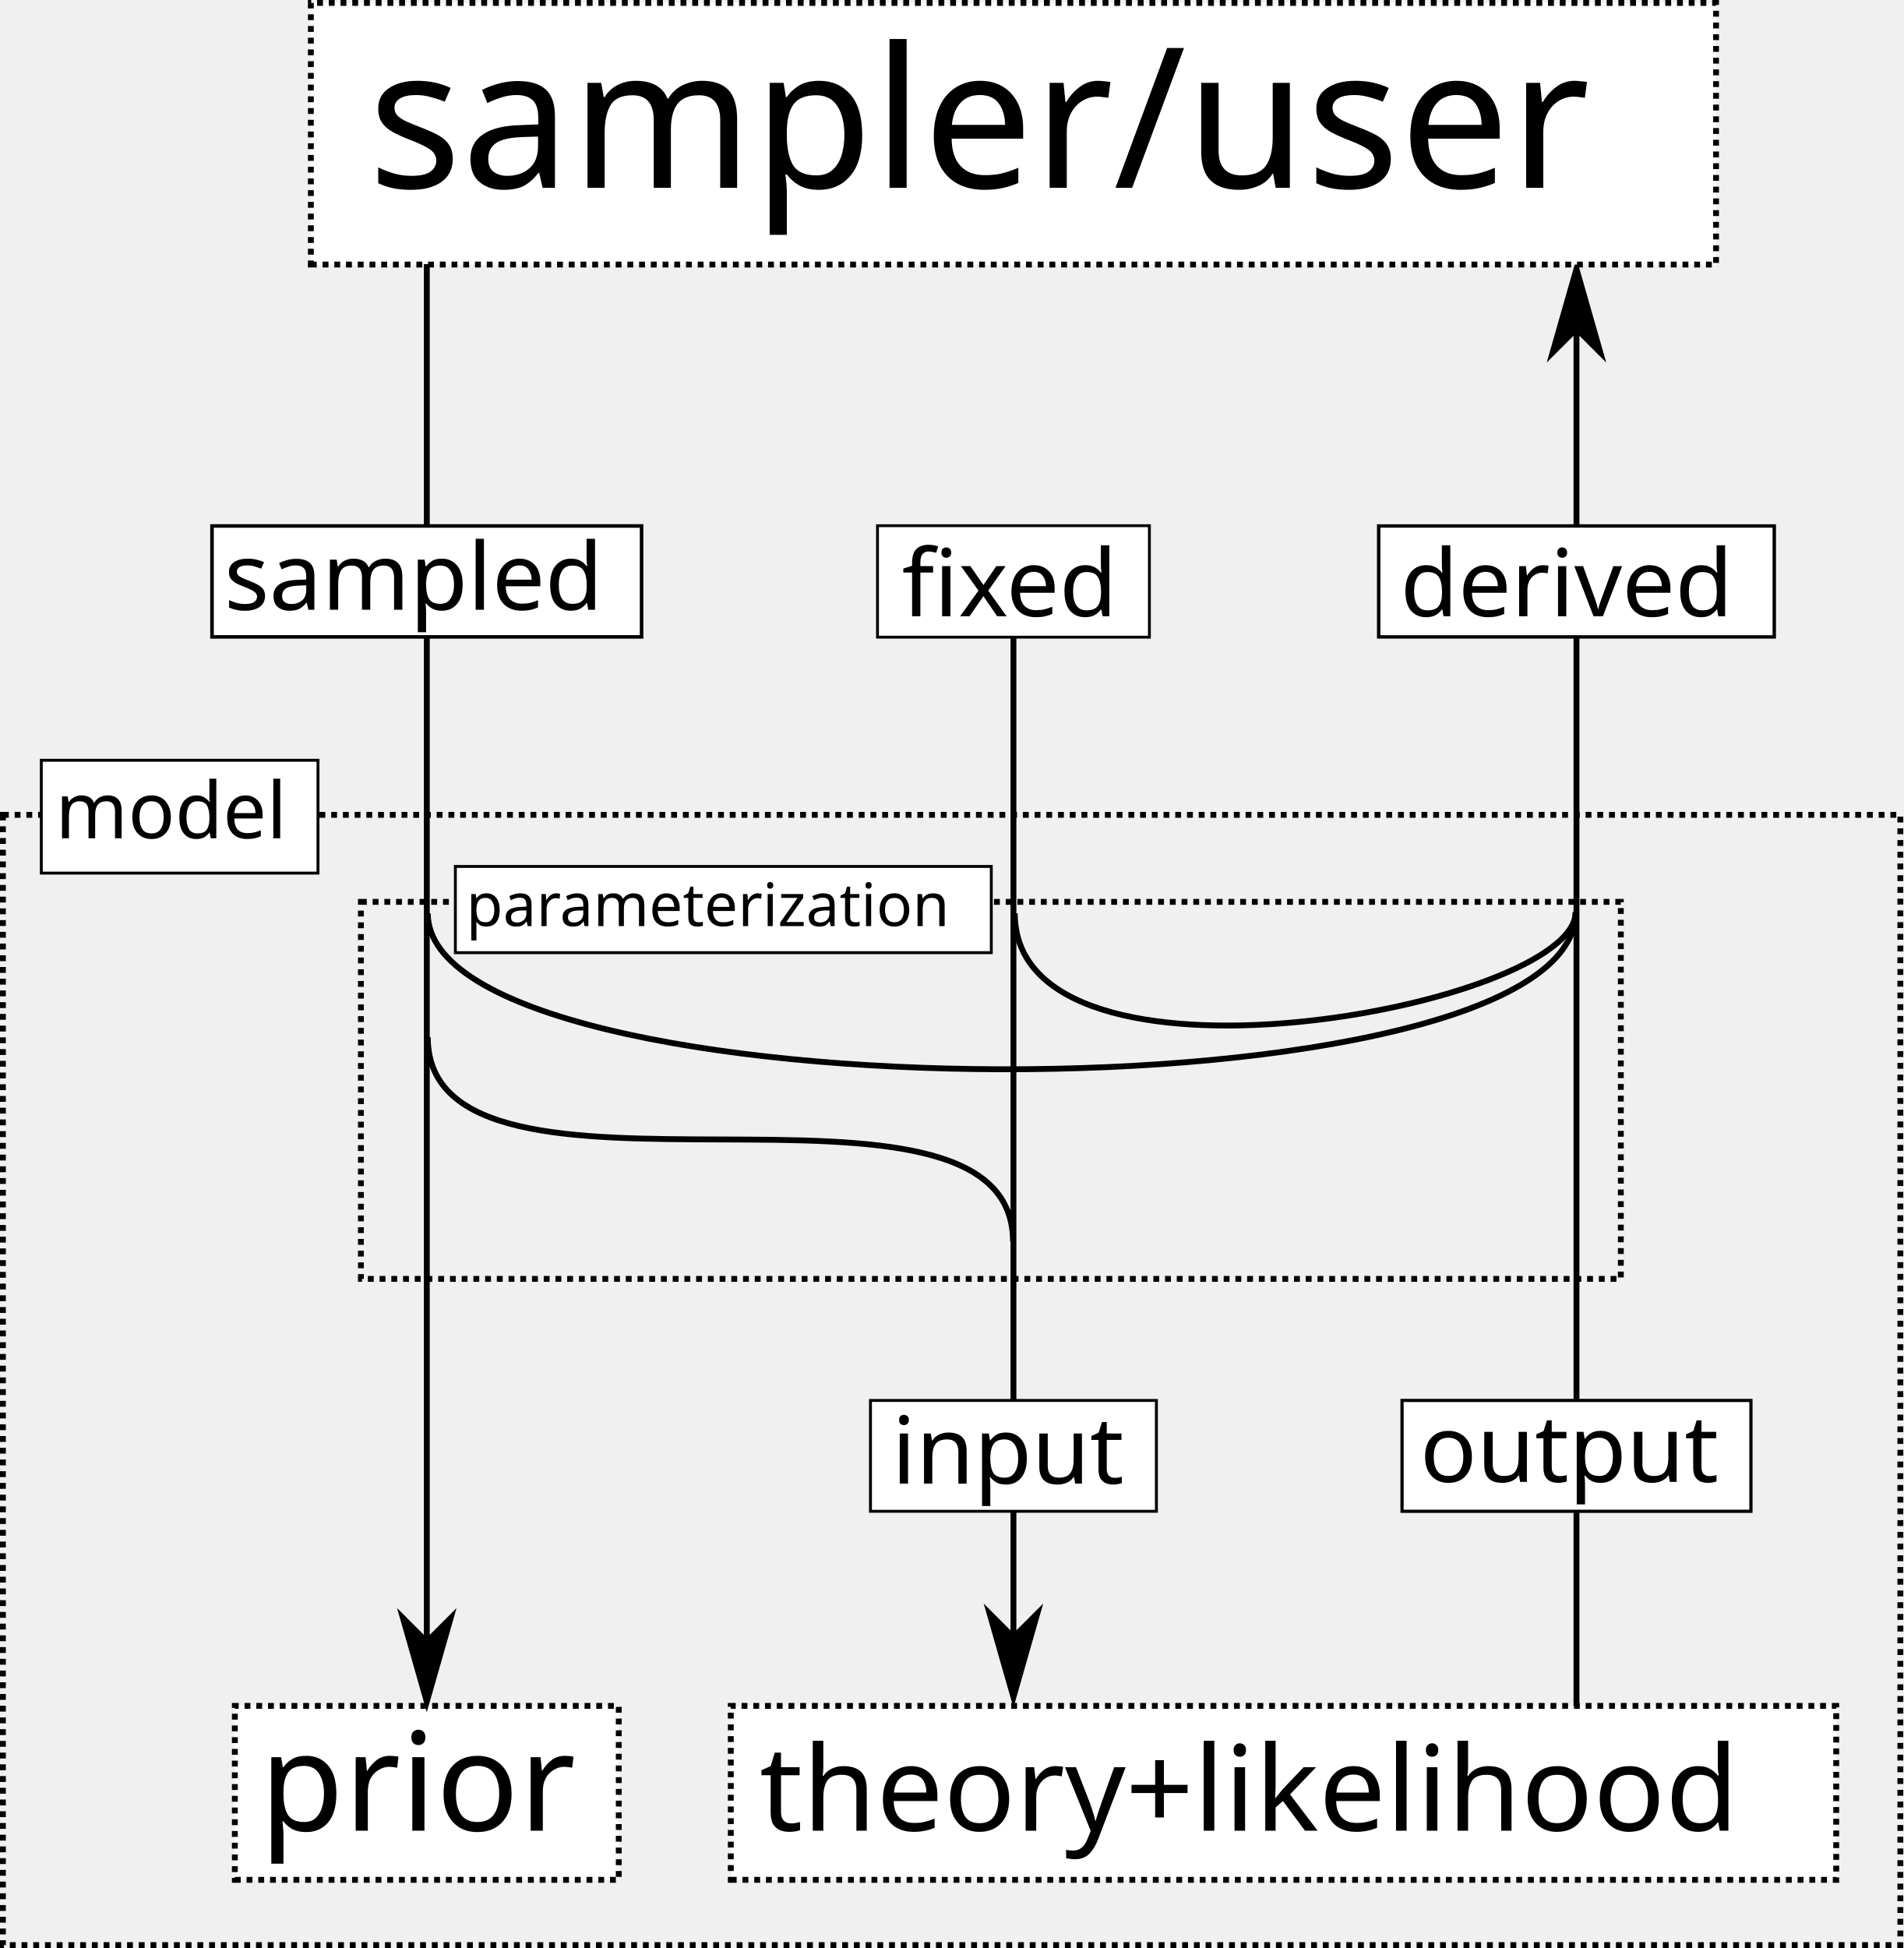
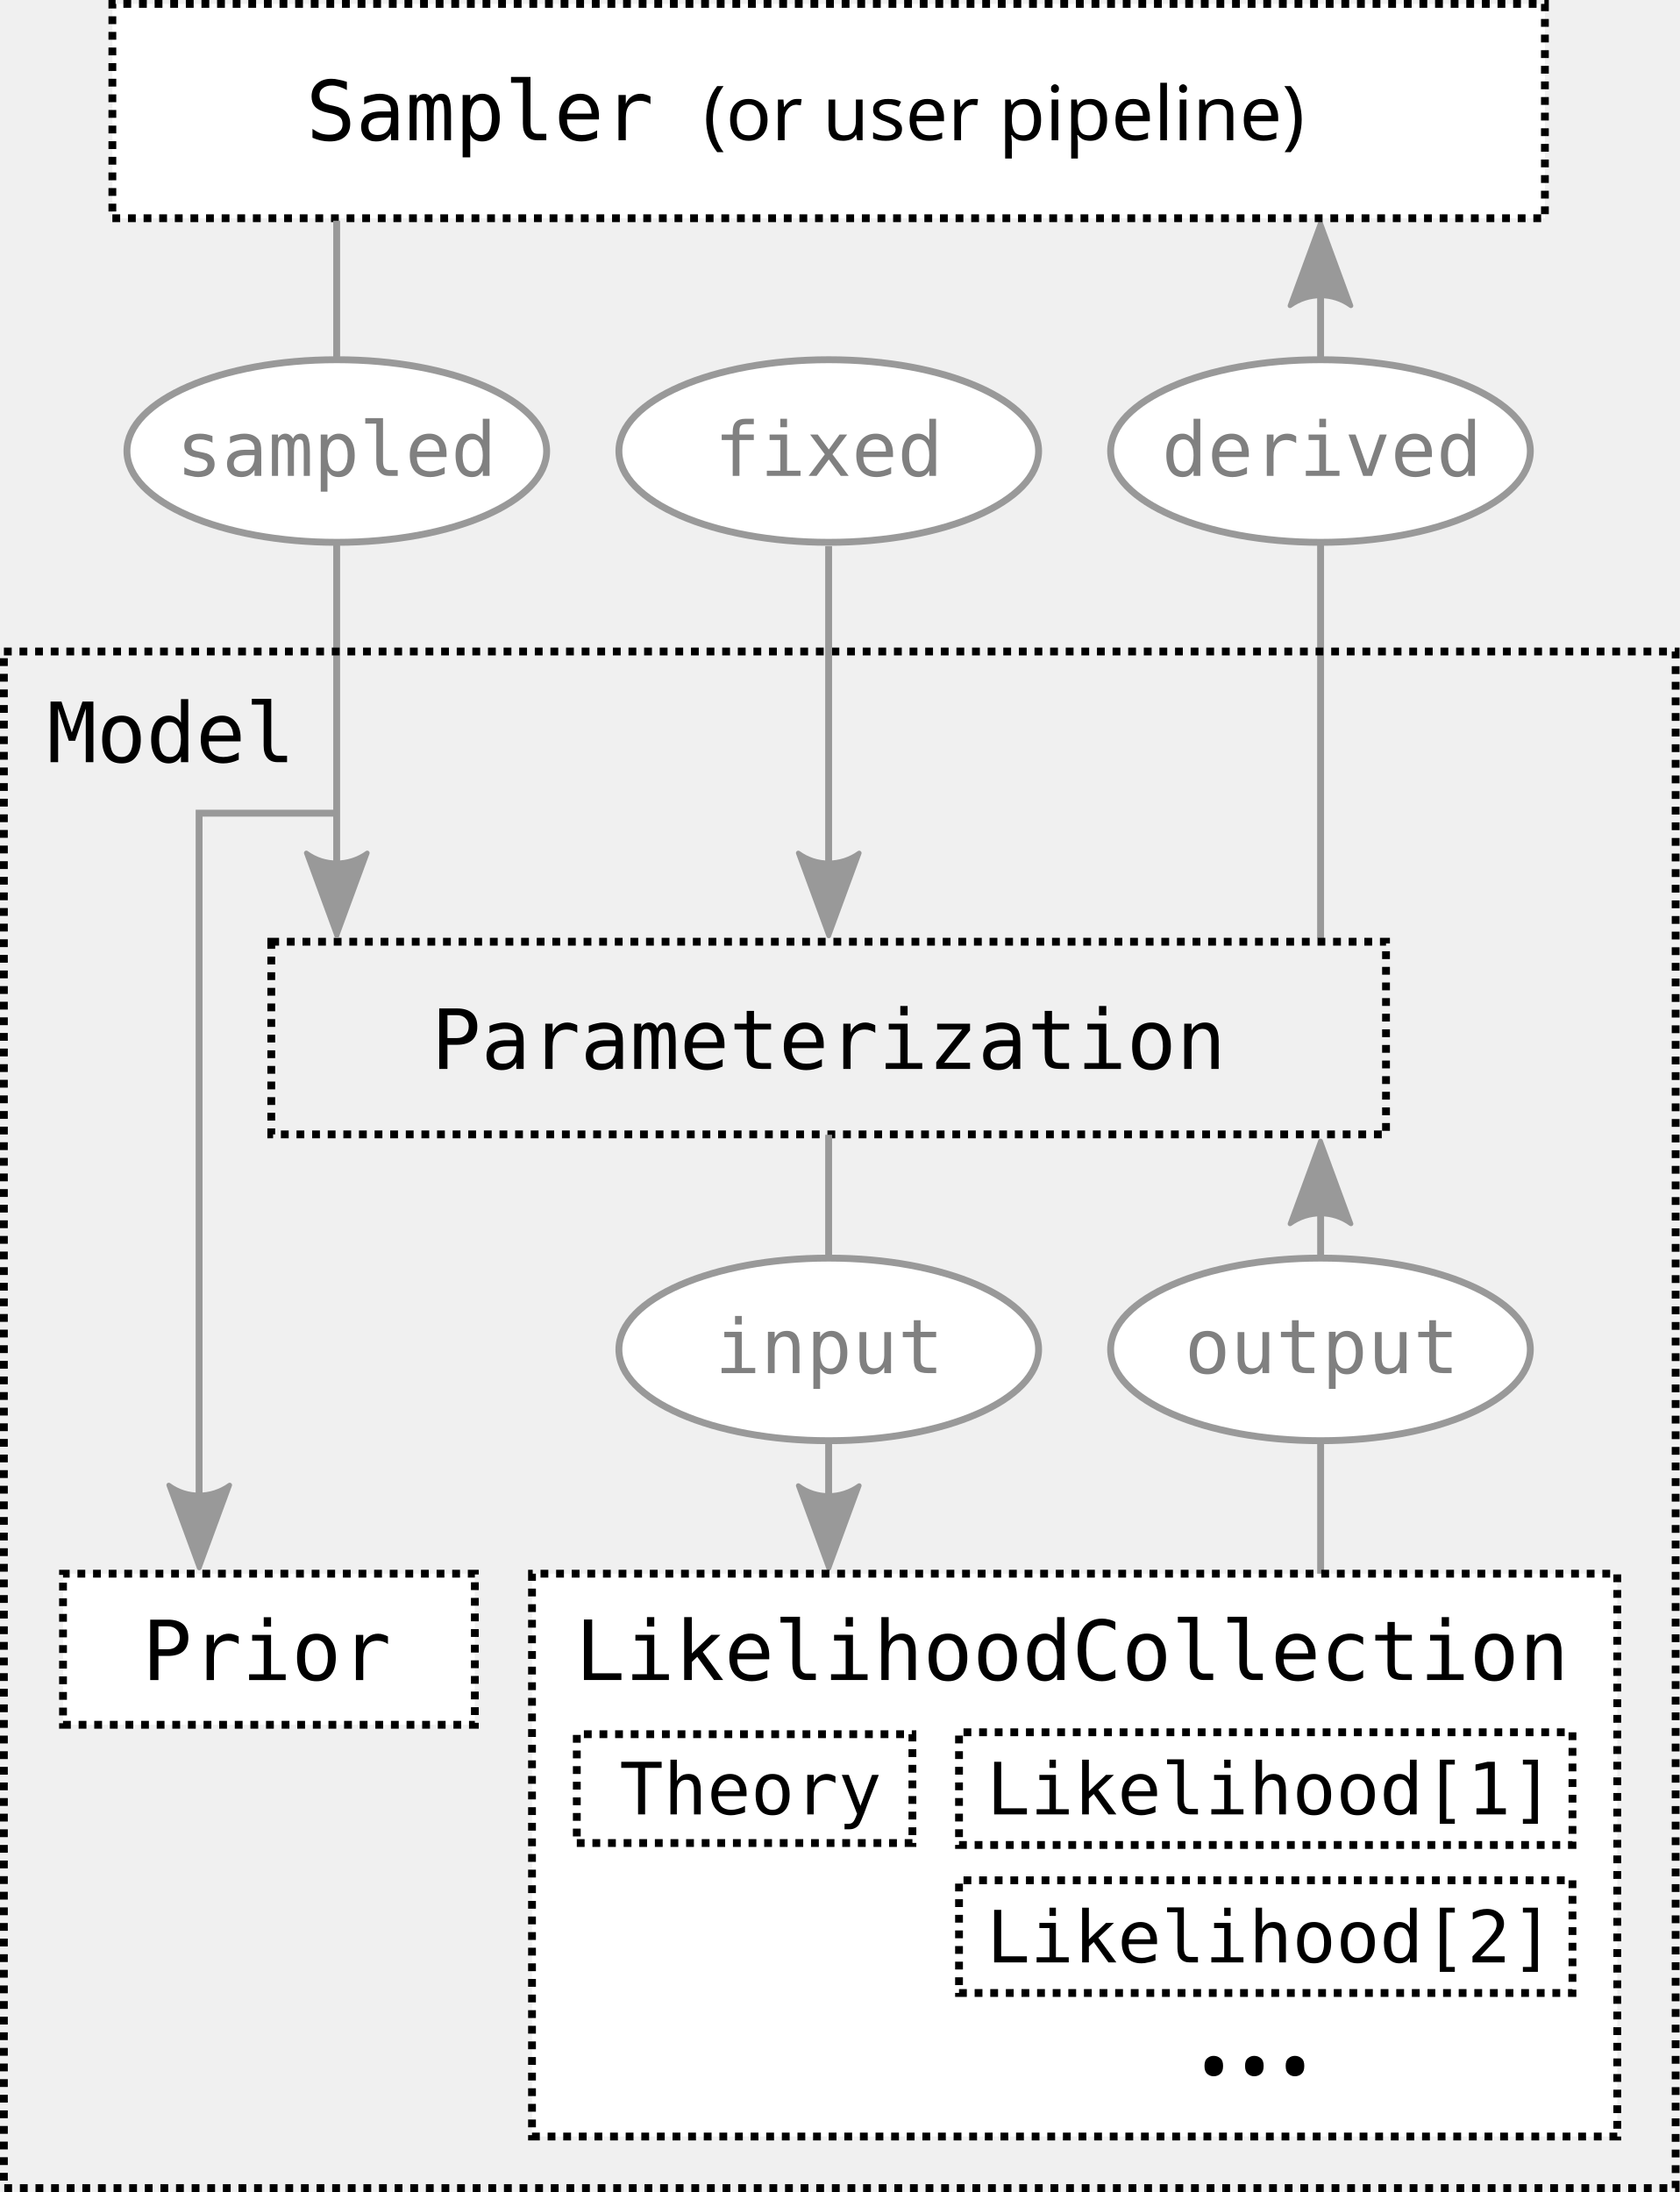
- <svg xmlns="http://www.w3.org/2000/svg" width="129.879mm" height="132.905mm" viewBox="0 0 129.879 132.905" version="1.1" id="svg8">
+ <svg xmlns="http://www.w3.org/2000/svg" width="86.047mm" height="112.304mm" viewBox="0 0 86.047 112.304" version="1.1" id="svg8">
  <defs id="defs2">
+     <marker style="overflow:visible" id="marker5993" refX="0" refY="0" orient="auto">
+       <path transform="matrix(1.1,0,0,1.1,1.1,0)" d="M 8.719,4.034 -2.207,0.016 8.719,-4.002 c -1.745,2.372 -1.735,5.617 -6e-7,8.035 z" style="fill:#999999;fill-opacity:1;fill-rule:evenodd;stroke:#999999;stroke-width:0.625;stroke-linejoin:round;stroke-opacity:1" id="path5991" />
+     </marker>
+     <marker orient="auto" refY="0" refX="0" id="marker5827" style="overflow:visible">
+       <path id="path5825" style="fill:#999999;fill-opacity:1;fill-rule:evenodd;stroke:#999999;stroke-width:0.625;stroke-linejoin:round;stroke-opacity:1" d="M 8.719,4.034 -2.207,0.016 8.719,-4.002 c -1.745,2.372 -1.735,5.617 -6e-7,8.035 z" transform="matrix(1.1,0,0,1.1,1.1,0)" />
+     </marker>
+     <marker orient="auto" refY="0" refX="0" id="marker5817" style="overflow:visible">
+       <path id="path5815" style="fill:#999999;fill-opacity:1;fill-rule:evenodd;stroke:#999999;stroke-width:0.625;stroke-linejoin:round;stroke-opacity:1" d="M 8.719,4.034 -2.207,0.016 8.719,-4.002 c -1.745,2.372 -1.735,5.617 -6e-7,8.035 z" transform="matrix(1.1,0,0,1.1,1.1,0)" />
+     </marker>
+     <marker style="overflow:visible" id="marker5345" refX="0" refY="0" orient="auto">
+       <path transform="matrix(0.8,0,0,0.8,10,0)" style="fill:#999999;fill-opacity:1;fill-rule:evenodd;stroke:#999999;stroke-width:1pt;stroke-opacity:1" d="M 0,0 5,-5 -12.5,0 5,5 Z" id="path5343" />
+     </marker>
+     <marker orient="auto" refY="0" refX="0" id="marker4265" style="overflow:visible">
+       <path id="path4263" style="fill:#999999;fill-opacity:1;fill-rule:evenodd;stroke:#999999;stroke-width:0.625;stroke-linejoin:round;stroke-opacity:1" d="M 8.719,4.034 -2.207,0.016 8.719,-4.002 c -1.745,2.372 -1.735,5.617 -6e-7,8.035 z" transform="matrix(1.1,0,0,1.1,1.1,0)" />
+     </marker>
+     <marker orient="auto" refY="0" refX="0" id="Arrow2Mstart" style="overflow:visible">
+       <path id="path3545" style="fill:#999999;fill-opacity:1;fill-rule:evenodd;stroke:#999999;stroke-width:0.625;stroke-linejoin:round;stroke-opacity:1" d="M 8.719,4.034 -2.207,0.016 8.719,-4.002 c -1.745,2.372 -1.735,5.617 -6e-7,8.035 z" transform="scale(0.6)" />
+     </marker>
+     <marker style="overflow:visible" id="marker4069" refX="0" refY="0" orient="auto">
+       <path transform="matrix(1.1,0,0,1.1,1.1,0)" d="M 8.719,4.034 -2.207,0.016 8.719,-4.002 c -1.745,2.372 -1.735,5.617 -6e-7,8.035 z" style="fill:#999999;fill-opacity:1;fill-rule:evenodd;stroke:#999999;stroke-width:0.625;stroke-linejoin:round;stroke-opacity:1" id="path4067" />
+     </marker>
+     <marker orient="auto" refY="0" refX="0" id="Arrow2Lstart" style="overflow:visible">
+       <path id="path3539" style="fill:#999999;fill-opacity:1;fill-rule:evenodd;stroke:#999999;stroke-width:0.625;stroke-linejoin:round;stroke-opacity:1" d="M 8.719,4.034 -2.207,0.016 8.719,-4.002 c -1.745,2.372 -1.735,5.617 -6e-7,8.035 z" transform="matrix(1.1,0,0,1.1,1.1,0)" />
+     </marker>
+     <marker style="overflow:visible" id="marker3913" refX="0" refY="0" orient="auto">
+       <path transform="matrix(0.4,0,0,0.4,4,0)" style="fill:#999999;fill-opacity:1;fill-rule:evenodd;stroke:#999999;stroke-width:1pt;stroke-opacity:1" d="M 0,0 5,-5 -12.5,0 5,5 Z" id="path3911" />
+     </marker>
+     <marker style="overflow:visible" id="marker3441" refX="0" refY="0" orient="auto">
+       <path transform="matrix(0.8,0,0,0.8,10,0)" style="fill:#999999;fill-opacity:1;fill-rule:evenodd;stroke:#999999;stroke-width:1pt;stroke-opacity:1" d="M 0,0 5,-5 -12.5,0 5,5 Z" id="path3439" />
+     </marker>
    <marker orient="auto" refY="0" refX="0" id="marker24647" style="overflow:visible">
      <path id="path24645" d="M 0,0 5,-5 -12.5,0 5,5 Z" style="fill:#000000;fill-opacity:1;fill-rule:evenodd;stroke:#000000;stroke-width:1pt;stroke-opacity:1" transform="matrix(0.8,0,0,0.8,10,0)" />
    </marker>
    <marker style="overflow:visible" id="marker15058" refX="0" refY="0" orient="auto">
      <path transform="matrix(0.8,0,0,0.8,10,0)" style="fill:#000000;fill-opacity:1;fill-rule:evenodd;stroke:#000000;stroke-width:1pt;stroke-opacity:1" d="M 0,0 5,-5 -12.5,0 5,5 Z" id="path15056" />
    </marker>
    <marker style="overflow:visible" id="marker14530" refX="0" refY="0" orient="auto">
      <path transform="matrix(0.8,0,0,0.8,10,0)" style="fill:#000000;fill-opacity:1;fill-rule:evenodd;stroke:#000000;stroke-width:1pt;stroke-opacity:1" d="M 0,0 5,-5 -12.5,0 5,5 Z" id="path14528" />
    </marker>
    <marker style="overflow:visible" id="marker12647" refX="0" refY="0" orient="auto">
      <path transform="matrix(0.8,0,0,0.8,10,0)" style="fill:#000000;fill-opacity:1;fill-rule:evenodd;stroke:#000000;stroke-width:1pt;stroke-opacity:1" d="M 0,0 5,-5 -12.5,0 5,5 Z" id="path12645" />
    </marker>
    <marker style="overflow:visible" id="marker11975" refX="0" refY="0" orient="auto">
      <path transform="matrix(0.8,0,0,0.8,10,0)" style="fill:#000000;fill-opacity:1;fill-rule:evenodd;stroke:#000000;stroke-width:1pt;stroke-opacity:1" d="M 0,0 5,-5 -12.5,0 5,5 Z" id="path11973" />
    </marker>
-     <marker orient="auto" refY="0" refX="0" id="marker4908" style="overflow:visible">
-       <path id="path4906" d="M 0,0 5,-5 -12.5,0 5,5 Z" style="fill:#000000;fill-opacity:1;fill-rule:evenodd;stroke:#000000;stroke-width:1pt;stroke-opacity:1" transform="matrix(0.8,0,0,0.8,10,0)" />
-     </marker>
-     <marker style="overflow:visible" id="marker4878" refX="0" refY="0" orient="auto">
-       <path transform="matrix(0.8,0,0,0.8,10,0)" style="fill:#000000;fill-opacity:1;fill-rule:evenodd;stroke:#000000;stroke-width:1pt;stroke-opacity:1" d="M 0,0 5,-5 -12.5,0 5,5 Z" id="path4876" />
-     </marker>
  </defs>
-   <g id="layer1" transform="translate(-24.28221,-55.44544)">
-     <path id="path4874" d="M 131.86,73.849 V 171.885" style="fill:none;stroke:#000000;stroke-width:0.4;stroke-linecap:butt;stroke-linejoin:miter;stroke-miterlimit:4;stroke-dasharray:none;stroke-opacity:1;marker-start:url(#marker4878)" />
-     <rect style="fill:none;stroke:#000000;stroke-width:0.4;stroke-miterlimit:4;stroke-dasharray:0.4, 0.4;stroke-dashoffset:0" id="rect18173" width="85.976" height="25.723" x="48.911" y="116.976" />
+   <g id="layer1" transform="translate(-50.44539,-69.7222)">
+     <path id="path4874" d="M 118.102,81.612 V 117.789" style="fill:none;stroke:#999999;stroke-width:0.353;stroke-linecap:butt;stroke-linejoin:miter;stroke-miterlimit:4;stroke-dasharray:none;stroke-opacity:1;marker-start:url(#marker4265)" />
+     <rect style="fill:none;stroke:#000000;stroke-width:0.4;stroke-miterlimit:4;stroke-dasharray:0.4, 0.4;stroke-dashoffset:0" id="rect18173" width="57.111" height="9.871" x="64.343" y="117.97" />
    <text xml:space="preserve" style="font-style:normal;font-weight:normal;font-size:10.583px;line-height:1.25;font-family:sans-serif;letter-spacing:0px;word-spacing:0px;fill:#000000;fill-opacity:1;stroke:none;stroke-width:0.265" x="118.328" y="182.102" id="text20">
      <tspan id="tspan18" x="118.328" y="191.466" style="stroke-width:0.265" />
    </text>
-     <rect y="-183.7" x="40.308" height="11.868" width="26.198" id="rect28732" style="fill:#ffffff;stroke:#000000;stroke-width:0.4;stroke-miterlimit:4;stroke-dasharray:0.4, 0.4;stroke-dashoffset:0" transform="scale(1,-1)" />
-     <text xml:space="preserve" style="font-style:normal;font-weight:normal;font-size:9.359px;line-height:1.25;font-family:sans-serif;letter-spacing:0px;word-spacing:0px;fill:#000000;fill-opacity:1;stroke:none;stroke-width:0.265" x="42" y="180.348" id="text24">
-       <tspan id="tspan22" x="42" y="180.348" style="stroke-width:0.265">prior</tspan>
+     <rect y="-80.903" x="56.202" height="10.981" width="73.392" id="rect27076" style="fill:#ffffff;stroke:#000000;stroke-width:0.4;stroke-miterlimit:4;stroke-dasharray:0.4, 0.4;stroke-dashoffset:0" transform="scale(1,-1)" />
+     <text xml:space="preserve" style="font-style:normal;font-variant:normal;font-weight:normal;font-stretch:normal;font-size:4.233px;line-height:1.25;font-family:'DejaVu Sans Mono';-inkscape-font-specification:'DejaVu Sans Mono, Normal';font-variant-ligatures:normal;font-variant-caps:normal;font-variant-numeric:normal;font-feature-settings:normal;text-align:start;letter-spacing:0px;word-spacing:0px;writing-mode:lr-tb;text-anchor:start;fill:#000000;fill-opacity:1;stroke:none;stroke-width:0.265" x="66.282" y="76.727" id="text32" transform="scale(0.9976707,1.002335)">
+       <tspan x="66.282" y="76.727" style="font-style:normal;font-variant:normal;font-weight:normal;font-stretch:normal;font-size:4.233px;font-family:'DejaVu Sans Mono';-inkscape-font-specification:'DejaVu Sans Mono, Normal';font-variant-ligatures:normal;font-variant-caps:normal;font-variant-numeric:normal;font-feature-settings:normal;text-align:start;writing-mode:lr-tb;text-anchor:start;stroke-width:0.265" id="tspan65">Sampler <tspan style="font-style:normal;font-variant:normal;font-weight:normal;font-stretch:normal;font-size:3.881px;font-family:sans-serif;-inkscape-font-specification:'sans-serif, Normal';font-variant-ligatures:normal;font-variant-caps:normal;font-variant-numeric:normal;font-feature-settings:normal;text-align:start;writing-mode:lr-tb;text-anchor:start" id="tspan8004">(or user pipeline)</tspan>
+       </tspan>
    </text>
-     <rect y="-73.495" x="45.495" height="17.85" width="95.888" id="rect27076" style="fill:#ffffff;stroke:#000000;stroke-width:0.4;stroke-miterlimit:4;stroke-dasharray:0.4, 0.4;stroke-dashoffset:0" transform="scale(1,-1)" />
-     <text xml:space="preserve" style="font-style:normal;font-weight:normal;font-size:13.326px;line-height:1.25;font-family:sans-serif;letter-spacing:0px;word-spacing:0px;fill:#000000;fill-opacity:1;stroke:none;stroke-width:0.265" x="49.525" y="68.096" id="text32" transform="scale(0.9976707,1.002335)">
-       <tspan x="49.525" y="68.096" style="stroke-width:0.265" id="tspan65">sampler/user</tspan>
+     <path id="path15054" d="m 67.694,117.198 2e-6,-36.167" style="fill:none;stroke:#999999;stroke-width:0.353;stroke-linecap:butt;stroke-linejoin:miter;stroke-miterlimit:4;stroke-dasharray:none;stroke-opacity:1;marker-start:url(#Arrow2Lstart)" />
+     <ellipse style="fill:#ffffff;stroke:#999999;stroke-width:0.353;stroke-miterlimit:4;stroke-dasharray:none;stroke-dashoffset:0" id="ellipse6195" cx="67.7" cy="92.83" rx="10.751" ry="4.678" />
+     <text xml:space="preserve" style="font-style:normal;font-variant:normal;font-weight:normal;font-stretch:normal;font-size:3.881px;line-height:1.25;font-family:'DejaVu Sans Mono';-inkscape-font-specification:'DejaVu Sans Mono, Normal';font-variant-ligatures:normal;font-variant-caps:normal;font-variant-numeric:normal;font-feature-settings:normal;text-align:start;letter-spacing:0px;word-spacing:0px;writing-mode:lr-tb;text-anchor:start;fill:#808080;fill-opacity:1;stroke:none;stroke-width:0.222" x="59.268" y="94.439" id="text6000" transform="scale(1.003554,0.9964585)">
+       <tspan id="tspan5998" x="59.268" y="94.439" style="font-style:normal;font-variant:normal;font-weight:normal;font-stretch:normal;font-size:3.881px;font-family:'DejaVu Sans Mono';-inkscape-font-specification:'DejaVu Sans Mono, Normal';font-variant-ligatures:normal;font-variant-caps:normal;font-variant-numeric:normal;font-feature-settings:normal;text-align:start;writing-mode:lr-tb;text-anchor:start;fill:#808080;stroke-width:0.222">sampled</tspan>
    </text>
-     <path style="fill:none;stroke:#000000;stroke-width:0.4;stroke-linecap:butt;stroke-linejoin:miter;stroke-miterlimit:4;stroke-dasharray:none;stroke-opacity:1;marker-start:url(#marker4908)" d="M 93.439,171.179 V 98.04" id="path4904" />
-     <path id="path11971" d="m 93.409,140.145 c 0,-13.79 -39.937,-0.119 -39.937,-13.938" style="fill:none;stroke:#000000;stroke-width:0.4;stroke-linecap:butt;stroke-linejoin:miter;stroke-miterlimit:4;stroke-dasharray:none;stroke-opacity:1" />
-     <path id="path15054" d="M 53.407,171.488 V 73.464" style="fill:none;stroke:#000000;stroke-width:0.4;stroke-linecap:butt;stroke-linejoin:miter;stroke-miterlimit:4;stroke-dasharray:none;stroke-opacity:1;marker-start:url(#marker15058)" />
-     <g id="g16593" transform="matrix(0.7224137,0,0,0.7173059,-28.58905,30.12627)" style="stroke-width:1.389">
-       <rect y="85.3" x="156.076" height="10.601" width="25.683" id="rect15912" style="fill:#ffffff;stroke:#000000;stroke-width:0.269;stroke-miterlimit:4;stroke-dasharray:none" />
-       <text id="text5996" y="93.912" x="158.374" style="font-style:normal;font-weight:normal;font-size:8.884px;line-height:1.25;font-family:sans-serif;letter-spacing:0px;word-spacing:0px;fill:#000000;fill-opacity:1;stroke:none;stroke-width:0.309" xml:space="preserve">
-         <tspan style="stroke-width:0.309" y="93.912" x="158.374" id="tspan5994">fixed</tspan>
+     <ellipse style="fill:#ffffff;stroke:#999999;stroke-width:0.353;stroke-miterlimit:4;stroke-dasharray:none;stroke-dashoffset:0" id="ellipse6211" cx="118.096" cy="92.83" rx="10.751" ry="4.678" />
+     <text xml:space="preserve" style="font-style:normal;font-variant:normal;font-weight:normal;font-stretch:normal;font-size:3.881px;line-height:1.25;font-family:'DejaVu Sans Mono';-inkscape-font-specification:'DejaVu Sans Mono, Normal';font-variant-ligatures:normal;font-variant-caps:normal;font-variant-numeric:normal;font-feature-settings:normal;text-align:start;letter-spacing:0px;word-spacing:0px;writing-mode:lr-tb;text-anchor:start;fill:#808080;fill-opacity:1;stroke:none;stroke-width:0.222" x="109.573" y="94.439" id="text6004" transform="scale(1.003554,0.9964585)">
+       <tspan id="tspan6002" x="109.573" y="94.439" style="font-style:normal;font-variant:normal;font-weight:normal;font-stretch:normal;font-size:3.881px;font-family:'DejaVu Sans Mono';-inkscape-font-specification:'DejaVu Sans Mono, Normal';font-variant-ligatures:normal;font-variant-caps:normal;font-variant-numeric:normal;font-feature-settings:normal;text-align:start;writing-mode:lr-tb;text-anchor:start;fill:#808080;stroke-width:0.222">derived</tspan>
+     </text>
+     <path style="fill:none;stroke:#999999;stroke-width:0.353;stroke-linecap:butt;stroke-linejoin:miter;stroke-miterlimit:4;stroke-dasharray:none;stroke-opacity:1;marker-start:url(#marker5827)" d="M 92.898,149.611 V 127.861" id="path2293" />
+     <ellipse style="fill:#ffffff;stroke:#999999;stroke-width:0.353;stroke-miterlimit:4;stroke-dasharray:none;stroke-dashoffset:0" id="ellipse6222" cx="92.904" cy="138.857" rx="10.751" ry="4.678" />
+     <text id="text6284" y="140.537" x="86.783" style="font-style:normal;font-variant:normal;font-weight:normal;font-stretch:normal;font-size:3.881px;line-height:1.25;font-family:'DejaVu Sans Mono';-inkscape-font-specification:'DejaVu Sans Mono, Normal';font-variant-ligatures:normal;font-variant-caps:normal;font-variant-numeric:normal;font-feature-settings:normal;text-align:start;letter-spacing:0px;word-spacing:0px;writing-mode:lr-tb;text-anchor:start;fill:#808080;fill-opacity:1;stroke:none;stroke-width:0.222" xml:space="preserve" transform="scale(1.003307,0.9967038)">
+       <tspan style="font-style:normal;font-variant:normal;font-weight:normal;font-stretch:normal;font-size:3.881px;font-family:'DejaVu Sans Mono';-inkscape-font-specification:'DejaVu Sans Mono, Normal';font-variant-ligatures:normal;font-variant-caps:normal;font-variant-numeric:normal;font-feature-settings:normal;text-align:start;writing-mode:lr-tb;text-anchor:start;fill:#808080;stroke-width:0.222" y="140.537" x="86.783" id="tspan6286">input</tspan>
+     </text>
+     <path id="path5341" d="m 118.104,128.649 v 21.798" style="fill:none;stroke:#999999;stroke-width:0.353;stroke-linecap:butt;stroke-linejoin:miter;stroke-miterlimit:4;stroke-dasharray:none;stroke-opacity:1;marker-start:url(#marker5817)" />
+     <ellipse ry="4.678" rx="10.751" cy="138.857" cx="118.096" id="ellipse6224" style="fill:#ffffff;stroke:#999999;stroke-width:0.353;stroke-miterlimit:4;stroke-dasharray:none;stroke-dashoffset:0" />
+     <text xml:space="preserve" style="font-style:normal;font-variant:normal;font-weight:normal;font-stretch:normal;font-size:3.881px;line-height:1.25;font-family:'DejaVu Sans Mono';-inkscape-font-specification:'DejaVu Sans Mono, Normal';font-variant-ligatures:normal;font-variant-caps:normal;font-variant-numeric:normal;font-feature-settings:normal;text-align:start;letter-spacing:0px;word-spacing:0px;writing-mode:lr-tb;text-anchor:start;fill:#808080;fill-opacity:1;stroke:none;stroke-width:0.222" x="110.765" y="140.537" id="text28" transform="scale(1.003307,0.9967038)">
+       <tspan id="tspan26" x="110.765" y="140.537" style="font-style:normal;font-variant:normal;font-weight:normal;font-stretch:normal;font-size:3.881px;font-family:'DejaVu Sans Mono';-inkscape-font-specification:'DejaVu Sans Mono, Normal';font-variant-ligatures:normal;font-variant-caps:normal;font-variant-numeric:normal;font-feature-settings:normal;text-align:start;writing-mode:lr-tb;text-anchor:start;fill:#808080;stroke-width:0.222">output</tspan>
+     </text>
+     <rect style="fill:none;stroke:#000000;stroke-width:0.4;stroke-miterlimit:4;stroke-dasharray:0.4, 0.4;stroke-dashoffset:0" id="rect26257" width="85.647" height="78.725" x="50.645" y="103.101" />
+     <text xml:space="preserve" style="font-style:normal;font-variant:normal;font-weight:normal;font-stretch:normal;font-size:4.233px;line-height:1.25;font-family:'DejaVu Sans Mono';-inkscape-font-specification:'DejaVu Sans Mono, Normal';font-variant-ligatures:normal;font-variant-caps:normal;font-variant-numeric:normal;font-feature-settings:normal;text-align:start;letter-spacing:0px;word-spacing:0px;writing-mode:lr-tb;text-anchor:start;fill:#000000;fill-opacity:1;stroke:none;stroke-width:0.265" x="72.659" y="124.284" id="text12" transform="scale(0.9983801,1.001623)">
+       <tspan x="72.659" y="124.284" style="font-style:normal;font-variant:normal;font-weight:normal;font-stretch:normal;font-size:4.233px;font-family:'DejaVu Sans Mono';-inkscape-font-specification:'DejaVu Sans Mono, Normal';font-variant-ligatures:normal;font-variant-caps:normal;font-variant-numeric:normal;font-feature-settings:normal;text-align:start;writing-mode:lr-tb;text-anchor:start;stroke-width:0.265" id="tspan2243">Parameterization</tspan>
+     </text>
+     <text transform="scale(0.9961022,1.003913)" id="text26817" y="108.349" x="53.072" style="font-style:normal;font-variant:normal;font-weight:normal;font-stretch:normal;font-size:4.233px;line-height:1.25;font-family:'DejaVu Sans Mono';-inkscape-font-specification:'DejaVu Sans Mono, Normal';font-variant-ligatures:normal;font-variant-caps:normal;font-variant-numeric:normal;font-feature-settings:normal;text-align:start;letter-spacing:0px;word-spacing:0px;writing-mode:lr-tb;text-anchor:start;fill:#000000;fill-opacity:1;stroke:none;stroke-width:0.265" xml:space="preserve">
+       <tspan style="font-style:normal;font-variant:normal;font-weight:normal;font-stretch:normal;font-size:4.233px;font-family:'DejaVu Sans Mono';-inkscape-font-specification:'DejaVu Sans Mono, Normal';font-variant-ligatures:normal;font-variant-caps:normal;font-variant-numeric:normal;font-feature-settings:normal;text-align:start;writing-mode:lr-tb;text-anchor:start;stroke-width:0.265" y="108.349" x="53.072" id="tspan26815">Model</tspan>
+     </text>
+     <path id="path1080" d="M 92.898,117.2 V 97.701" style="fill:none;stroke:#999999;stroke-width:0.353;stroke-linecap:butt;stroke-linejoin:miter;stroke-miterlimit:4;stroke-dasharray:none;stroke-opacity:1;marker-start:url(#marker4069)" />
+     <path style="fill:none;stroke:#999999;stroke-width:0.353;stroke-linecap:butt;stroke-linejoin:miter;stroke-miterlimit:4;stroke-dasharray:none;stroke-opacity:1;marker-start:url(#marker5993)" d="m 60.646,149.583 v -38.199 h 7.148" id="path2227" />
+     <ellipse ry="4.678" rx="10.751" cy="92.83" cx="92.904" id="ellipse6209" style="fill:#ffffff;stroke:#999999;stroke-width:0.353;stroke-miterlimit:4;stroke-dasharray:none;stroke-dashoffset:0" />
+     <text xml:space="preserve" style="font-style:normal;font-variant:normal;font-weight:normal;font-stretch:normal;font-size:3.881px;line-height:1.25;font-family:'DejaVu Sans Mono';-inkscape-font-specification:'DejaVu Sans Mono, Normal';font-variant-ligatures:normal;font-variant-caps:normal;font-variant-numeric:normal;font-feature-settings:normal;text-align:start;letter-spacing:0px;word-spacing:0px;writing-mode:lr-tb;text-anchor:start;fill:#808080;fill-opacity:1;stroke:none;stroke-width:0.222" x="86.735" y="94.439" id="text5996" transform="scale(1.003554,0.9964585)">
+       <tspan id="tspan5994" x="86.735" y="94.439" style="font-style:normal;font-variant:normal;font-weight:normal;font-stretch:normal;font-size:3.881px;font-family:'DejaVu Sans Mono';-inkscape-font-specification:'DejaVu Sans Mono, Normal';font-variant-ligatures:normal;font-variant-caps:normal;font-variant-numeric:normal;font-feature-settings:normal;text-align:start;writing-mode:lr-tb;text-anchor:start;fill:#808080;stroke-width:0.222">fixed</tspan>
+     </text>
+     <rect y="-158.089" x="53.674" height="7.741" width="21.099" id="rect28732" style="fill:#ffffff;stroke:#000000;stroke-width:0.4;stroke-miterlimit:4;stroke-dasharray:0.4, 0.4;stroke-dashoffset:0" transform="scale(1,-1)" />
+     <text xml:space="preserve" style="font-style:normal;font-variant:normal;font-weight:normal;font-stretch:normal;font-size:4.233px;line-height:1.25;font-family:'DejaVu Sans Mono';-inkscape-font-specification:'DejaVu Sans Mono, Normal';font-variant-ligatures:normal;font-variant-caps:normal;font-variant-numeric:normal;font-feature-settings:normal;text-align:start;letter-spacing:0px;word-spacing:0px;writing-mode:lr-tb;text-anchor:start;fill:#000000;fill-opacity:1;stroke:none;stroke-width:0.265" x="57.733" y="155.796" id="text24">
+       <tspan id="tspan22" x="57.733" y="155.796" style="font-style:normal;font-variant:normal;font-weight:normal;font-stretch:normal;font-size:4.233px;font-family:'DejaVu Sans Mono';-inkscape-font-specification:'DejaVu Sans Mono, Normal';font-variant-ligatures:normal;font-variant-caps:normal;font-variant-numeric:normal;font-feature-settings:normal;text-align:start;writing-mode:lr-tb;text-anchor:start;stroke-width:0.265">Prior</tspan>
+     </text>
+     <rect transform="scale(1,-1)" style="fill:#ffffff;stroke:#000000;stroke-width:0.4;stroke-miterlimit:4;stroke-dasharray:0.4, 0.4;stroke-dashoffset:0" id="rect28497" width="55.6" height="28.836" x="77.701" y="-179.184" />
+     <text transform="scale(0.9983801,1.001623)" id="text7294" y="155.544" x="80.053" style="font-style:normal;font-variant:normal;font-weight:normal;font-stretch:normal;font-size:4.233px;line-height:1.25;font-family:'DejaVu Sans Mono';-inkscape-font-specification:'DejaVu Sans Mono, Normal';font-variant-ligatures:normal;font-variant-caps:normal;font-variant-numeric:normal;font-feature-settings:normal;text-align:start;letter-spacing:0px;word-spacing:0px;writing-mode:lr-tb;text-anchor:start;fill:#000000;fill-opacity:1;stroke:none;stroke-width:0.265" xml:space="preserve">
+       <tspan id="tspan7292" style="font-style:normal;font-variant:normal;font-weight:normal;font-stretch:normal;font-size:4.233px;font-family:'DejaVu Sans Mono';-inkscape-font-specification:'DejaVu Sans Mono, Normal';font-variant-ligatures:normal;font-variant-caps:normal;font-variant-numeric:normal;font-feature-settings:normal;text-align:start;writing-mode:lr-tb;text-anchor:start;stroke-width:0.265" y="155.544" x="80.053">LikelihoodCollection</tspan>
+     </text>
+     <g id="g8173" transform="translate(0.00509262)">
+       <rect transform="scale(1,-1)" style="fill:#ffffff;stroke:#000000;stroke-width:0.4;stroke-miterlimit:4;stroke-dasharray:0.4, 0.4;stroke-dashoffset:0" id="rect2253" width="17.194" height="5.575" x="79.991" y="-164.147" />
+       <rect y="-164.247" x="99.573" height="5.774" width="31.428" id="rect6109" style="fill:#ffffff;stroke:#000000;stroke-width:0.4;stroke-miterlimit:4;stroke-dasharray:0.4, 0.4;stroke-dashoffset:0" transform="scale(1,-1)" />
+       <text transform="scale(1.003268,0.9967423)" id="text16" y="163.212" x="100.651" style="font-style:normal;font-variant:normal;font-weight:normal;font-stretch:normal;font-size:3.704px;line-height:1.25;font-family:'DejaVu Sans Mono';-inkscape-font-specification:'DejaVu Sans Mono, Normal';font-variant-ligatures:normal;font-variant-caps:normal;font-variant-numeric:normal;font-feature-settings:normal;text-align:start;letter-spacing:0px;word-spacing:0px;writing-mode:lr-tb;text-anchor:start;fill:#000000;fill-opacity:1;stroke:none;stroke-width:0.265" xml:space="preserve">
+         <tspan style="font-style:normal;font-variant:normal;font-weight:normal;font-stretch:normal;font-size:3.704px;font-family:'DejaVu Sans Mono';-inkscape-font-specification:'DejaVu Sans Mono, Normal';font-variant-ligatures:normal;font-variant-caps:normal;font-variant-numeric:normal;font-feature-settings:normal;text-align:start;writing-mode:lr-tb;text-anchor:start;stroke-width:0.265" y="163.212" x="100.651" id="tspan14">Likelihood[1]</tspan>
      </text>
-     </g>
-     <g id="g16582" transform="matrix(0.7224137,0,0,0.7173059,-18.09337,11.68175)" style="stroke-width:1.389">
-       <rect style="fill:#ffffff;stroke:#000000;stroke-width:0.337;stroke-miterlimit:4;stroke-dasharray:none" id="rect15914" width="40.577" height="10.552" x="78.685" y="111.038" />
-       <text id="text6000" y="119.01" x="79.833" style="font-style:normal;font-weight:normal;font-size:8.884px;line-height:1.25;font-family:sans-serif;letter-spacing:0px;word-spacing:0px;fill:#000000;fill-opacity:1;stroke:none;stroke-width:0.309" xml:space="preserve">
-         <tspan style="stroke-width:0.309" y="119.01" x="79.833" id="tspan5998">sampled</tspan>
+       <text xml:space="preserve" style="font-style:normal;font-variant:normal;font-weight:normal;font-stretch:normal;font-size:3.704px;line-height:1.25;font-family:'DejaVu Sans Mono';-inkscape-font-specification:'DejaVu Sans Mono, Normal';font-variant-ligatures:normal;font-variant-caps:normal;font-variant-numeric:normal;font-feature-settings:normal;text-align:start;letter-spacing:0px;word-spacing:0px;writing-mode:lr-tb;text-anchor:start;fill:#000000;fill-opacity:1;stroke:none;stroke-width:0.265" x="81.921" y="163.212" id="text6099" transform="scale(1.003268,0.9967423)">
+         <tspan id="tspan6097" x="81.921" y="163.212" style="font-style:normal;font-variant:normal;font-weight:normal;font-stretch:normal;font-size:3.704px;font-family:'DejaVu Sans Mono';-inkscape-font-specification:'DejaVu Sans Mono, Normal';font-variant-ligatures:normal;font-variant-caps:normal;font-variant-numeric:normal;font-feature-settings:normal;text-align:start;writing-mode:lr-tb;text-anchor:start;stroke-width:0.265">Theory</tspan>
      </text>
-     </g>
-     <g id="g16588" transform="matrix(0.7224137,0,0,0.7173059,45.45167,21.55069)" style="stroke-width:1.389">
-       <g id="g15927" style="stroke-width:1.389">
-         <rect style="fill:#ffffff;stroke:#000000;stroke-width:0.323;stroke-miterlimit:4;stroke-dasharray:none" id="rect15922" width="37.366" height="10.552" x="100.928" y="97.28" />
-         <text xml:space="preserve" style="font-style:normal;font-weight:normal;font-size:8.884px;line-height:1.25;font-family:sans-serif;letter-spacing:0px;word-spacing:0px;fill:#000000;fill-opacity:1;stroke:none;stroke-width:0.309" x="102.973" y="105.868" id="text6004">
-           <tspan id="tspan6002" x="102.973" y="105.868" style="stroke-width:0.309">derived</tspan>
-         </text>
-       </g>
-     </g>
-     <g id="g26284" transform="matrix(0.7214408,0,0,0.7166925,26.02824,41.87305)" style="stroke-width:1.391">
-       <rect y="152.254" x="79.916" height="10.552" width="27.045" id="rect15929" style="fill:#ffffff;stroke:#000000;stroke-width:0.275;stroke-miterlimit:4;stroke-dasharray:none" />
-       <text xml:space="preserve" style="font-style:normal;font-weight:normal;font-size:8.884px;line-height:1.25;font-family:sans-serif;letter-spacing:0px;word-spacing:0px;fill:#000000;fill-opacity:1;stroke:none;stroke-width:0.309" x="81.939" y="160.168" id="text6284">
-         <tspan id="tspan6286" x="81.939" y="160.168" style="stroke-width:0.309">input</tspan>
+       <text id="text6107" y="175.989" x="111.586" style="font-style:normal;font-variant:normal;font-weight:normal;font-stretch:normal;font-size:7.761px;line-height:1.25;font-family:sans-serif;-inkscape-font-specification:'sans-serif, Normal';font-variant-ligatures:normal;font-variant-caps:normal;font-variant-numeric:normal;font-feature-settings:normal;text-align:start;letter-spacing:0px;word-spacing:0px;writing-mode:lr-tb;text-anchor:start;fill:#000000;fill-opacity:1;stroke:none;stroke-width:0.265" xml:space="preserve">
+         <tspan style="font-style:normal;font-variant:normal;font-weight:normal;font-stretch:normal;font-size:7.761px;font-family:sans-serif;-inkscape-font-specification:'sans-serif, Normal';font-variant-ligatures:normal;font-variant-caps:normal;font-variant-numeric:normal;font-feature-settings:normal;text-align:start;writing-mode:lr-tb;text-anchor:start;stroke-width:0.265" y="175.989" x="111.586" id="tspan6105">...</tspan>
      </text>
-     </g>
-     <g id="g15941" transform="matrix(0.7214408,0,0,0.7166925,22.16871,36.32476)" style="stroke-width:1.391">
-       <rect style="fill:#ffffff;stroke:#000000;stroke-width:0.304;stroke-miterlimit:4;stroke-dasharray:none" id="rect15931" width="33.001" height="10.552" x="135.545" y="159.996" />
-       <text id="text28" y="167.751" x="137.247" style="font-style:normal;font-weight:normal;font-size:8.884px;line-height:1.25;font-family:sans-serif;letter-spacing:0px;word-spacing:0px;fill:#000000;fill-opacity:1;stroke:none;stroke-width:0.309" xml:space="preserve">
-         <tspan style="stroke-width:0.309" y="167.751" x="137.247" id="tspan26">output</tspan>
-       </text>
-     </g>
-     <path style="fill:none;stroke:#000000;stroke-width:0.4;stroke-linecap:butt;stroke-linejoin:miter;stroke-miterlimit:4;stroke-dasharray:none;stroke-opacity:1" d="m 131.802,117.676 c 0,14.487 -78.329,14.078 -78.329,0.08" id="path25411" />
-     <path id="path25415" d="m 131.802,117.676 c 0,6.492 -38.272,13.519 -38.272,0.08" style="fill:none;stroke:#000000;stroke-width:0.4;stroke-linecap:butt;stroke-linejoin:miter;stroke-miterlimit:4;stroke-dasharray:none;stroke-opacity:1" />
-     <rect style="fill:none;stroke:#000000;stroke-width:0.4;stroke-miterlimit:4;stroke-dasharray:0.4, 0.4;stroke-dashoffset:0" id="rect26257" width="129.479" height="77.112" x="24.482" y="111.039" />
-     <g id="g26289" transform="matrix(1.11527,0,0,1.118892,-19.78609,-19.73304)" style="stroke-width:0.895">
-       <rect style="fill:#ffffff;stroke:#000000;stroke-width:0.177;stroke-miterlimit:4;stroke-dasharray:none" id="rect26275" width="32.791" height="5.258" x="67.376" y="120.023" />
-       <text id="text12" y="123.659" x="68.04" style="font-style:normal;font-weight:normal;font-size:3.65px;line-height:1.25;font-family:sans-serif;letter-spacing:0px;word-spacing:0px;fill:#000000;fill-opacity:1;stroke:none;stroke-width:0.237" xml:space="preserve">
-         <tspan style="stroke-width:0.237" y="123.659" x="68.04" id="tspan10">parameterization</tspan>
-       </text>
-     </g>
-     <g style="stroke-width:0.895" transform="matrix(1.11527,0,0,1.118892,-56.35646,-25.61644)" id="g26819">
-       <rect y="118.807" x="74.832" height="6.88" width="16.929" id="rect26813" style="fill:#ffffff;stroke:#000000;stroke-width:0.177;stroke-miterlimit:4;stroke-dasharray:none" />
-       <text xml:space="preserve" style="font-style:normal;font-weight:normal;font-size:4.765px;line-height:1.25;font-family:sans-serif;letter-spacing:0px;word-spacing:0px;fill:#000000;fill-opacity:1;stroke:none;stroke-width:0.237" x="75.869" y="123.283" id="text26817" transform="scale(0.9977184,1.002287)">
-         <tspan id="tspan26815" x="75.869" y="123.283" style="stroke-width:0.237">model</tspan>
-       </text>
-     </g>
-     <g id="g28741">
-       <rect y="-183.7" x="74.151" height="11.868" width="75.434" id="rect28497" style="fill:#ffffff;stroke:#000000;stroke-width:0.4;stroke-miterlimit:4;stroke-dasharray:0.4, 0.4;stroke-dashoffset:0" transform="scale(1,-1)" />
-       <text transform="scale(1.003268,0.9967423)" id="text16" y="180.935" x="75.871" style="font-style:normal;font-weight:normal;font-size:8.104px;line-height:1.25;font-family:sans-serif;letter-spacing:0px;word-spacing:0px;fill:#000000;fill-opacity:1;stroke:none;stroke-width:0.265" xml:space="preserve">
-         <tspan style="stroke-width:0.265" y="180.935" x="75.871" id="tspan14">theory+likelihood</tspan>
+       <rect transform="scale(1,-1)" style="fill:#ffffff;stroke:#000000;stroke-width:0.4;stroke-miterlimit:4;stroke-dasharray:0.4, 0.4;stroke-dashoffset:0" id="rect8156" width="31.428" height="5.774" x="99.573" y="-171.83" />
+       <text xml:space="preserve" style="font-style:normal;font-variant:normal;font-weight:normal;font-stretch:normal;font-size:3.704px;line-height:1.25;font-family:'DejaVu Sans Mono';-inkscape-font-specification:'DejaVu Sans Mono, Normal';font-variant-ligatures:normal;font-variant-caps:normal;font-variant-numeric:normal;font-feature-settings:normal;text-align:start;letter-spacing:0px;word-spacing:0px;writing-mode:lr-tb;text-anchor:start;fill:#000000;fill-opacity:1;stroke:none;stroke-width:0.265" x="100.651" y="170.82" id="text8160" transform="scale(1.003268,0.9967423)">
+         <tspan id="tspan8158" x="100.651" y="170.82" style="font-style:normal;font-variant:normal;font-weight:normal;font-stretch:normal;font-size:3.704px;font-family:'DejaVu Sans Mono';-inkscape-font-specification:'DejaVu Sans Mono, Normal';font-variant-ligatures:normal;font-variant-caps:normal;font-variant-numeric:normal;font-feature-settings:normal;text-align:start;writing-mode:lr-tb;text-anchor:start;stroke-width:0.265">Likelihood[2]</tspan>
      </text>
    </g>
  </g>
</svg>
